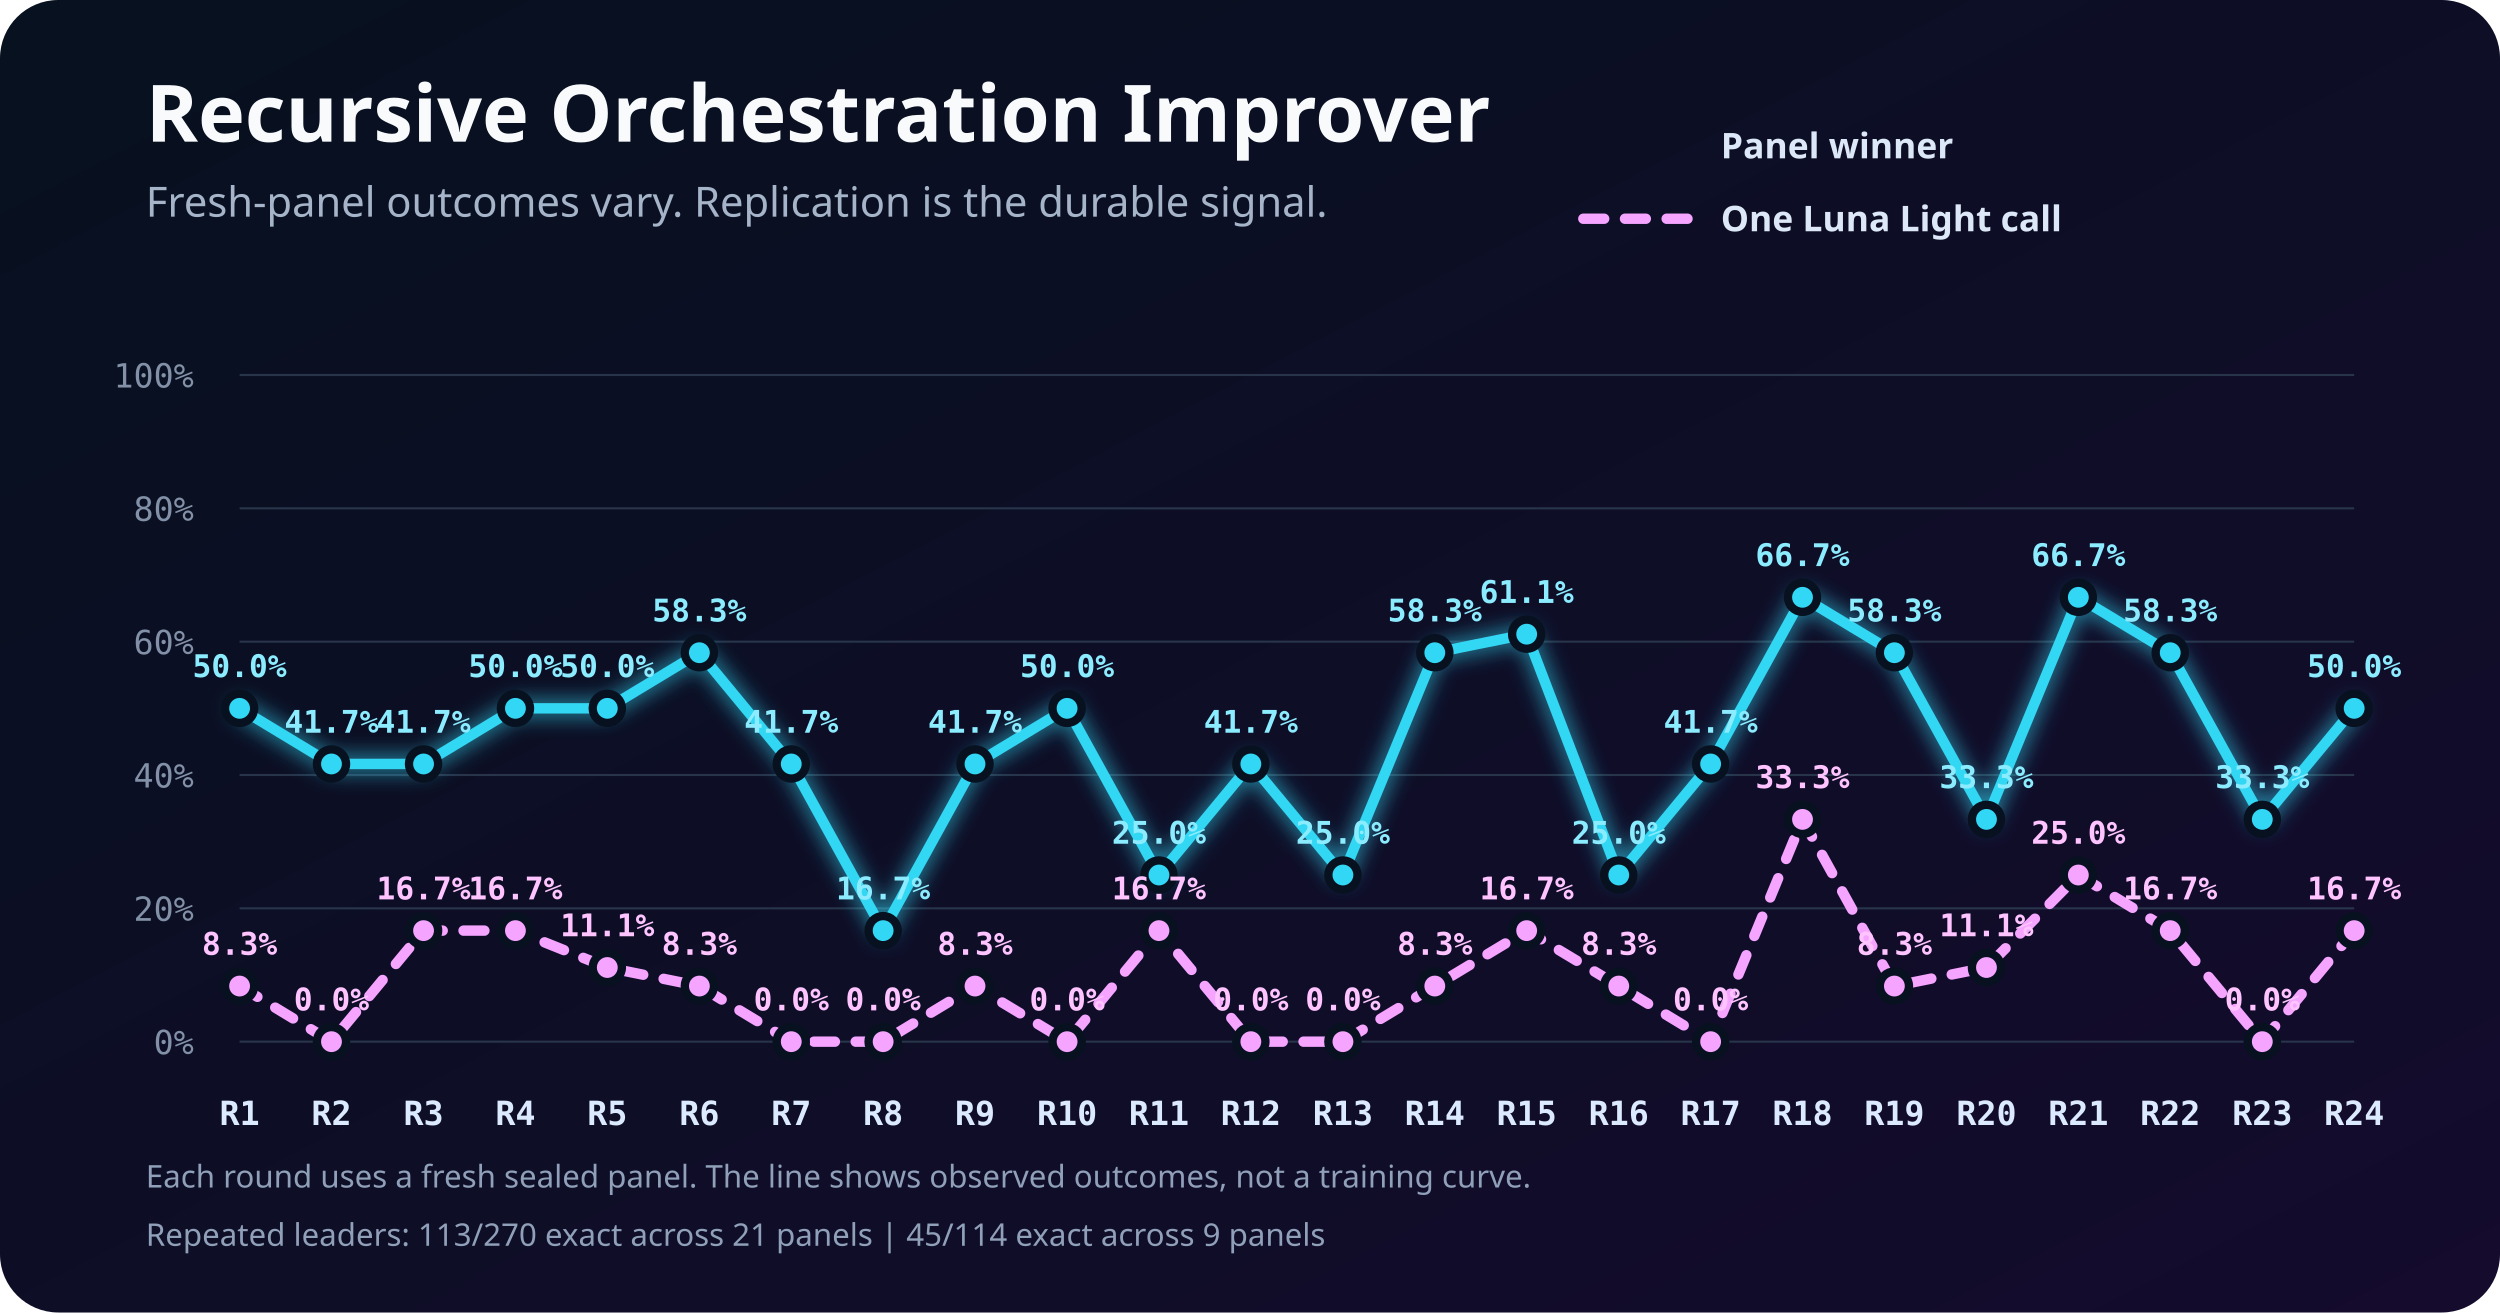
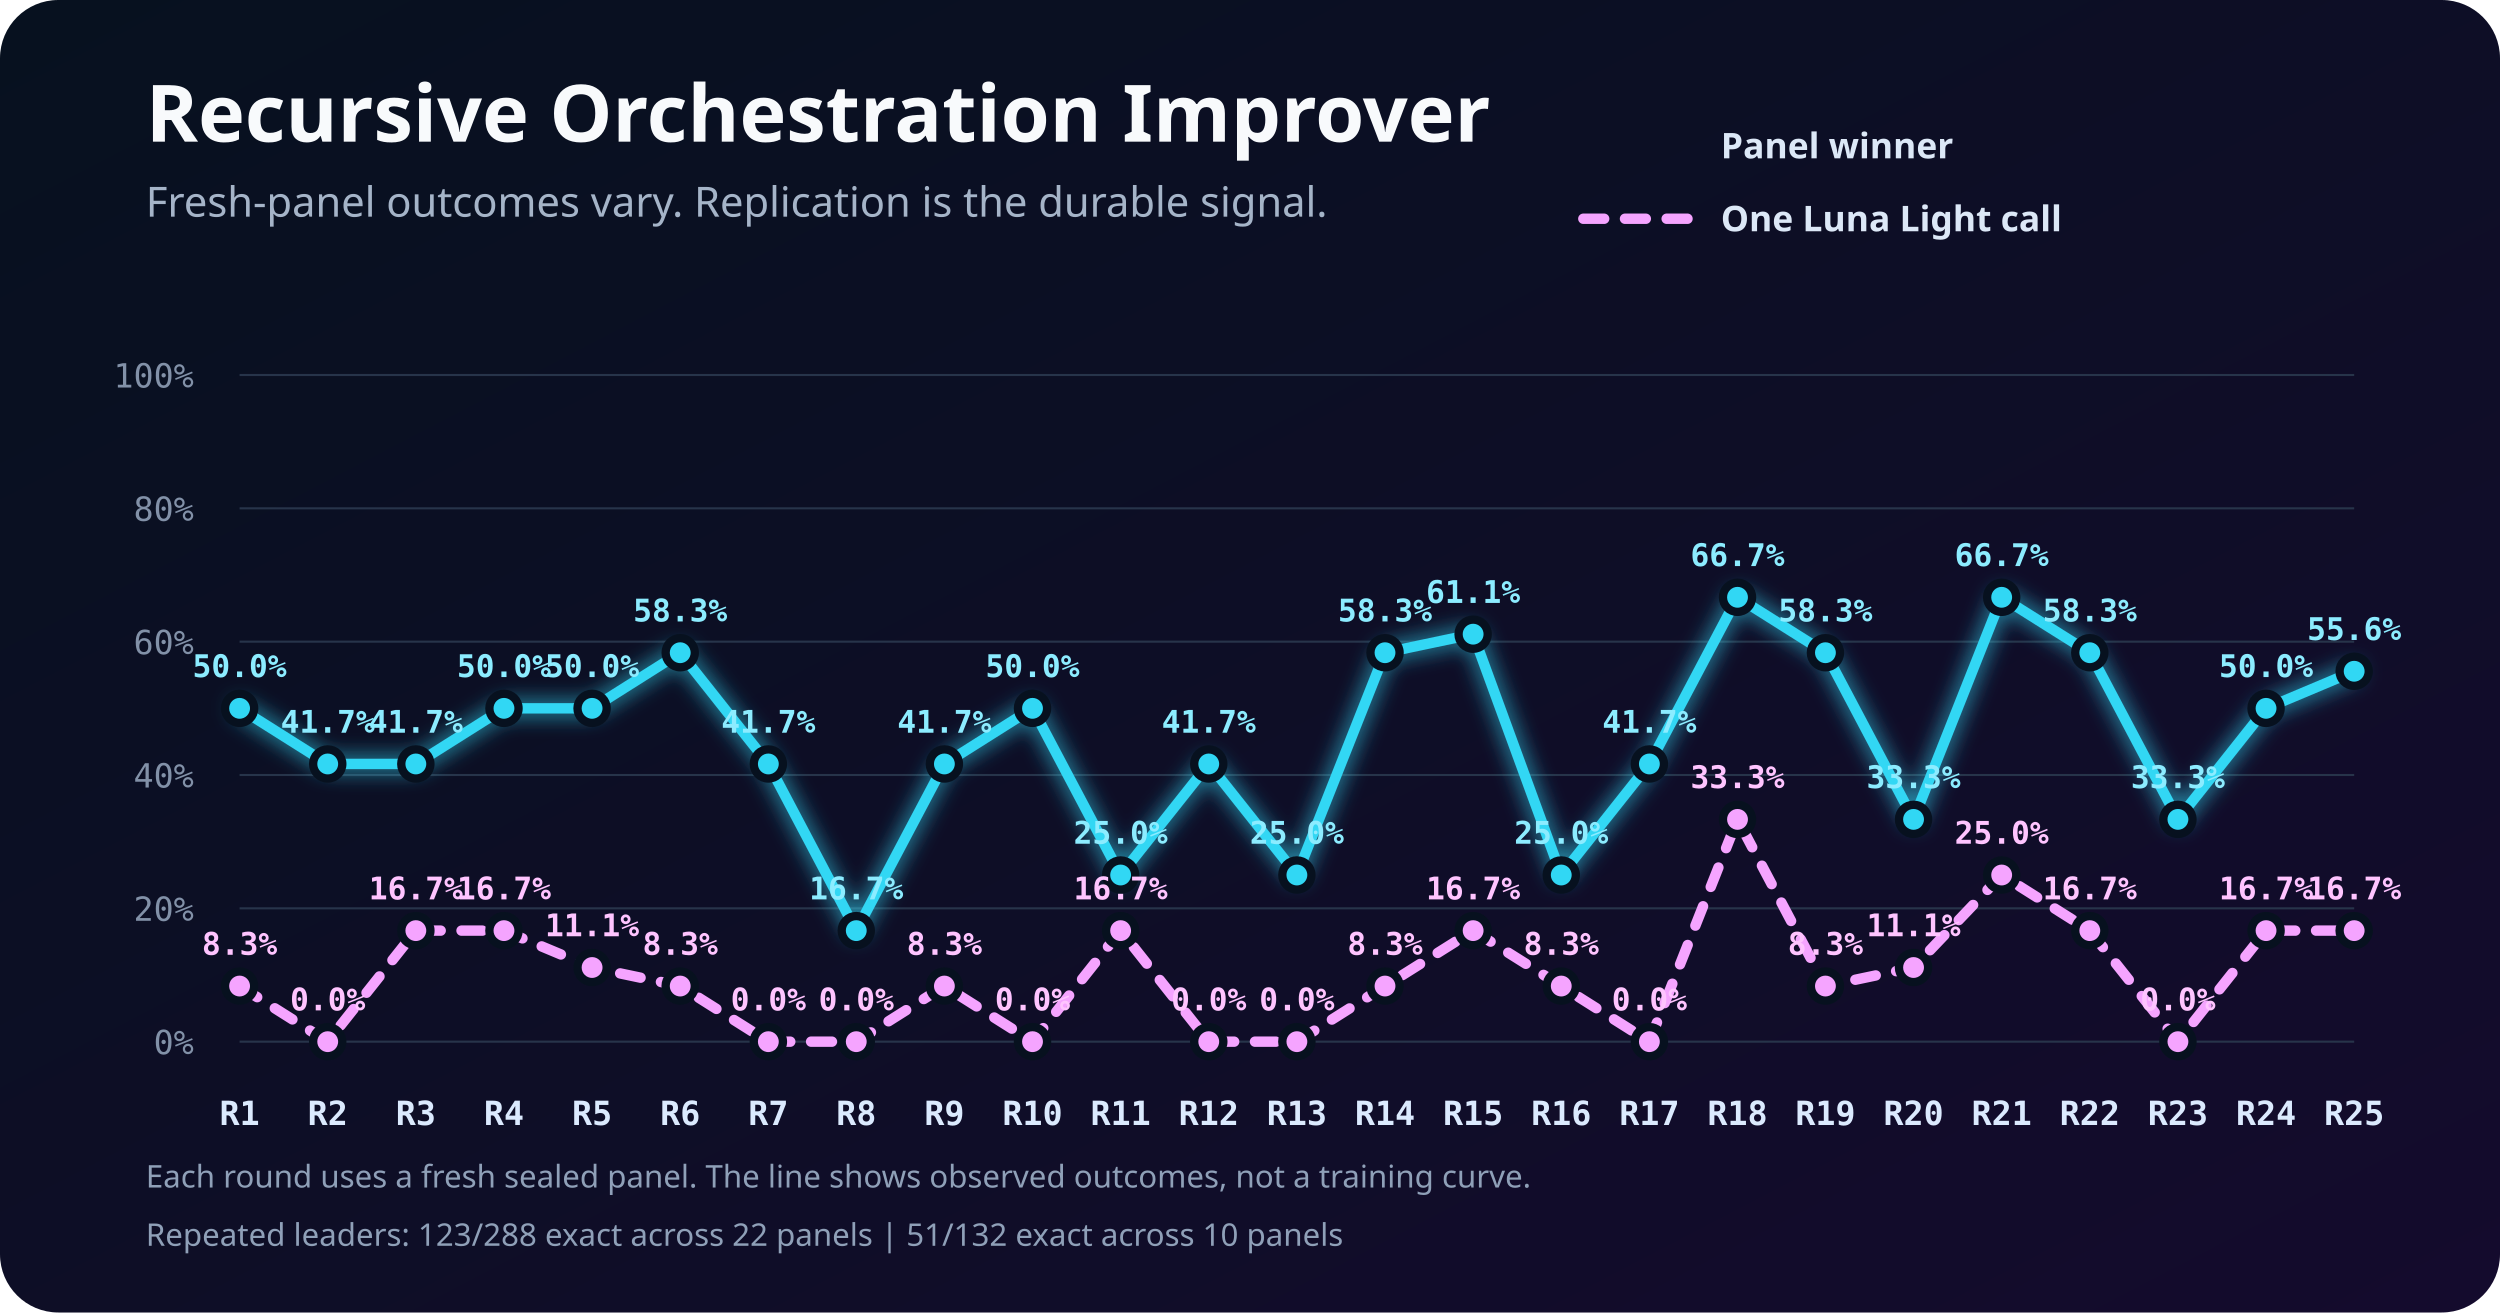
<svg xmlns="http://www.w3.org/2000/svg" width="1200" height="630" viewBox="0 0 1200 630" role="img" aria-labelledby="title desc">
  <defs>
    <linearGradient id="bg" x1="0" y1="0" x2="1" y2="1">
      <stop stop-color="#07111f" />
      <stop offset="1" stop-color="#140b2d" />
    </linearGradient>
    <filter id="glow">
      <feGaussianBlur stdDeviation="5" result="b" />
      <feMerge>
        <feMergeNode in="b" />
        <feMergeNode in="SourceGraphic" />
      </feMerge>
    </filter>
  </defs>
  <style>
  .title{font:700 38px ui-sans-serif,system-ui;fill:#f8fafc} .subtitle{font:500 20px ui-sans-serif,system-ui;fill:#a5b4c8}
  .grid{stroke:#27344a;stroke-width:1} .axis{font:500 16px ui-monospace,SFMono-Regular,monospace;fill:#8291a8} .strong{fill:#dbeafe;font-weight:700}
  .line{fill:none;stroke-width:5;stroke-linejoin:round;stroke-linecap:round} .line.winner{stroke:#31d7f4;filter:url(#glow)} .line.direct{stroke:#f5a4ff;stroke-dasharray:10 10}
  .dot{stroke:#07111f;stroke-width:4} .dot.winner{fill:#31d7f4} .dot.direct{fill:#f5a4ff}
  .value{font:700 15px ui-monospace,SFMono-Regular,monospace} .value.winner{fill:#8cecff} .value.direct{fill:#ffc4ff}
  .legend{font:600 17px ui-sans-serif,system-ui;fill:#dce8f7} .note{font:500 15px ui-sans-serif,system-ui;fill:#8fa0b8}
</style>
  <rect width="1200" height="630" rx="28" fill="url(#bg)" />
  <text x="70" y="68" class="title">Recursive Orchestration Improver</text>
  <text x="70" y="104" class="subtitle">Fresh-panel outcomes vary. Replication is the durable signal.</text>
  <line x1="760" y1="70" x2="810" y2="70" class="line winner" />
  <text x="826" y="76" class="legend">Panel winner</text>
  <line x1="760" y1="105" x2="810" y2="105" class="line direct" />
  <text x="826" y="111" class="legend">One Luna Light call</text>
  <line x1="115" y1="500.0" x2="1130" y2="500.0" class="grid" />
  <text x="93" y="506.0" text-anchor="end" class="axis">0%</text>
  <line x1="115" y1="436.0" x2="1130" y2="436.0" class="grid" />
  <text x="93" y="442.0" text-anchor="end" class="axis">20%</text>
  <line x1="115" y1="372.0" x2="1130" y2="372.0" class="grid" />
  <text x="93" y="378.0" text-anchor="end" class="axis">40%</text>
  <line x1="115" y1="308.0" x2="1130" y2="308.0" class="grid" />
  <text x="93" y="314.0" text-anchor="end" class="axis">60%</text>
  <line x1="115" y1="244.0" x2="1130" y2="244.0" class="grid" />
  <text x="93" y="250.0" text-anchor="end" class="axis">80%</text>
  <line x1="115" y1="180.0" x2="1130" y2="180.0" class="grid" />
  <text x="93" y="186.0" text-anchor="end" class="axis">100%</text>
-   <polyline points="115.0,340.0 159.1,366.7 203.3,366.7 247.4,340.0 291.5,340.0 335.7,313.3 379.8,366.7 423.9,446.7 468.0,366.7 512.2,340.0 556.3,420.0 600.4,366.7 644.6,420.0 688.7,313.3 732.8,304.4 777.0,420.0 821.1,366.7 865.2,286.7 909.3,313.3 953.5,393.3 997.6,286.7 1041.7,313.3 1085.9,393.3 1130.0,340.0" class="line winner" />
-   <polyline points="115.0,473.3 159.1,500.0 203.3,446.7 247.4,446.7 291.5,464.4 335.7,473.3 379.8,500.0 423.9,500.0 468.0,473.3 512.2,500.0 556.3,446.7 600.4,500.0 644.6,500.0 688.7,473.3 732.8,446.7 777.0,473.3 821.1,500.0 865.2,393.3 909.3,473.3 953.5,464.4 997.6,420.0 1041.7,446.7 1085.9,500.0 1130.0,446.7" class="line direct" />
+   <polyline points="115.0,340.0 157.3,366.7 199.6,366.7 241.9,340.0 284.2,340.0 326.5,313.3 368.8,366.7 411.0,446.7 453.3,366.7 495.6,340.0 537.9,420.0 580.2,366.7 622.5,420.0 664.8,313.3 707.1,304.4 749.4,420.0 791.7,366.7 834.0,286.7 876.2,313.3 918.5,393.3 960.8,286.7 1003.1,313.3 1045.4,393.3 1087.7,340.0 1130.0,322.2" class="line winner" />
+   <polyline points="115.0,473.3 157.3,500.0 199.6,446.7 241.9,446.7 284.2,464.4 326.5,473.3 368.8,500.0 411.0,500.0 453.3,473.3 495.6,500.0 537.9,446.7 580.2,500.0 622.5,500.0 664.8,473.3 707.1,446.7 749.4,473.3 791.7,500.0 834.0,393.3 876.2,473.3 918.5,464.4 960.8,420.0 1003.1,446.7 1045.4,500.0 1087.7,446.7 1130.0,446.7" class="line direct" />
  <circle cx="115.0" cy="340.0" r="7" class="dot winner" />
  <text x="115.0" y="325.0" text-anchor="middle" class="value winner">50.0%</text>
  <circle cx="115.0" cy="473.3" r="7" class="dot direct" />
  <text x="115.0" y="458.3" text-anchor="middle" class="value direct">8.3%</text>
-   <circle cx="159.1" cy="366.7" r="7" class="dot winner" />
-   <text x="159.1" y="351.7" text-anchor="middle" class="value winner">41.7%</text>
-   <circle cx="159.1" cy="500.0" r="7" class="dot direct" />
-   <text x="159.1" y="485.0" text-anchor="middle" class="value direct">0.0%</text>
-   <circle cx="203.3" cy="366.7" r="7" class="dot winner" />
-   <text x="203.3" y="351.7" text-anchor="middle" class="value winner">41.7%</text>
-   <circle cx="203.3" cy="446.7" r="7" class="dot direct" />
-   <text x="203.3" y="431.7" text-anchor="middle" class="value direct">16.7%</text>
-   <circle cx="247.4" cy="340.0" r="7" class="dot winner" />
-   <text x="247.4" y="325.0" text-anchor="middle" class="value winner">50.0%</text>
-   <circle cx="247.4" cy="446.7" r="7" class="dot direct" />
-   <text x="247.4" y="431.7" text-anchor="middle" class="value direct">16.7%</text>
-   <circle cx="291.5" cy="340.0" r="7" class="dot winner" />
-   <text x="291.5" y="325.0" text-anchor="middle" class="value winner">50.0%</text>
-   <circle cx="291.5" cy="464.4" r="7" class="dot direct" />
-   <text x="291.5" y="449.4" text-anchor="middle" class="value direct">11.1%</text>
-   <circle cx="335.7" cy="313.3" r="7" class="dot winner" />
-   <text x="335.7" y="298.3" text-anchor="middle" class="value winner">58.3%</text>
-   <circle cx="335.7" cy="473.3" r="7" class="dot direct" />
-   <text x="335.7" y="458.3" text-anchor="middle" class="value direct">8.3%</text>
-   <circle cx="379.8" cy="366.7" r="7" class="dot winner" />
-   <text x="379.8" y="351.7" text-anchor="middle" class="value winner">41.7%</text>
-   <circle cx="379.8" cy="500.0" r="7" class="dot direct" />
-   <text x="379.8" y="485.0" text-anchor="middle" class="value direct">0.0%</text>
-   <circle cx="423.9" cy="446.7" r="7" class="dot winner" />
-   <text x="423.9" y="431.7" text-anchor="middle" class="value winner">16.7%</text>
-   <circle cx="423.9" cy="500.0" r="7" class="dot direct" />
-   <text x="423.9" y="485.0" text-anchor="middle" class="value direct">0.0%</text>
-   <circle cx="468.0" cy="366.7" r="7" class="dot winner" />
-   <text x="468.0" y="351.7" text-anchor="middle" class="value winner">41.7%</text>
-   <circle cx="468.0" cy="473.3" r="7" class="dot direct" />
-   <text x="468.0" y="458.3" text-anchor="middle" class="value direct">8.3%</text>
-   <circle cx="512.2" cy="340.0" r="7" class="dot winner" />
-   <text x="512.2" y="325.0" text-anchor="middle" class="value winner">50.0%</text>
-   <circle cx="512.2" cy="500.0" r="7" class="dot direct" />
-   <text x="512.2" y="485.0" text-anchor="middle" class="value direct">0.0%</text>
-   <circle cx="556.3" cy="420.0" r="7" class="dot winner" />
-   <text x="556.3" y="405.0" text-anchor="middle" class="value winner">25.0%</text>
-   <circle cx="556.3" cy="446.7" r="7" class="dot direct" />
-   <text x="556.3" y="431.7" text-anchor="middle" class="value direct">16.7%</text>
-   <circle cx="600.4" cy="366.7" r="7" class="dot winner" />
-   <text x="600.4" y="351.7" text-anchor="middle" class="value winner">41.7%</text>
-   <circle cx="600.4" cy="500.0" r="7" class="dot direct" />
-   <text x="600.4" y="485.0" text-anchor="middle" class="value direct">0.0%</text>
-   <circle cx="644.6" cy="420.0" r="7" class="dot winner" />
-   <text x="644.6" y="405.0" text-anchor="middle" class="value winner">25.0%</text>
-   <circle cx="644.6" cy="500.0" r="7" class="dot direct" />
-   <text x="644.6" y="485.0" text-anchor="middle" class="value direct">0.0%</text>
-   <circle cx="688.7" cy="313.3" r="7" class="dot winner" />
-   <text x="688.7" y="298.3" text-anchor="middle" class="value winner">58.3%</text>
-   <circle cx="688.7" cy="473.3" r="7" class="dot direct" />
-   <text x="688.7" y="458.3" text-anchor="middle" class="value direct">8.3%</text>
-   <circle cx="732.8" cy="304.4" r="7" class="dot winner" />
-   <text x="732.8" y="289.4" text-anchor="middle" class="value winner">61.1%</text>
-   <circle cx="732.8" cy="446.7" r="7" class="dot direct" />
-   <text x="732.8" y="431.7" text-anchor="middle" class="value direct">16.7%</text>
-   <circle cx="777.0" cy="420.0" r="7" class="dot winner" />
-   <text x="777.0" y="405.0" text-anchor="middle" class="value winner">25.0%</text>
-   <circle cx="777.0" cy="473.3" r="7" class="dot direct" />
-   <text x="777.0" y="458.3" text-anchor="middle" class="value direct">8.3%</text>
-   <circle cx="821.1" cy="366.7" r="7" class="dot winner" />
-   <text x="821.1" y="351.7" text-anchor="middle" class="value winner">41.7%</text>
-   <circle cx="821.1" cy="500.0" r="7" class="dot direct" />
-   <text x="821.1" y="485.0" text-anchor="middle" class="value direct">0.0%</text>
-   <circle cx="865.2" cy="286.7" r="7" class="dot winner" />
-   <text x="865.2" y="271.7" text-anchor="middle" class="value winner">66.7%</text>
-   <circle cx="865.2" cy="393.3" r="7" class="dot direct" />
-   <text x="865.2" y="378.3" text-anchor="middle" class="value direct">33.3%</text>
-   <circle cx="909.3" cy="313.3" r="7" class="dot winner" />
-   <text x="909.3" y="298.3" text-anchor="middle" class="value winner">58.3%</text>
-   <circle cx="909.3" cy="473.3" r="7" class="dot direct" />
-   <text x="909.3" y="458.3" text-anchor="middle" class="value direct">8.3%</text>
-   <circle cx="953.5" cy="393.3" r="7" class="dot winner" />
-   <text x="953.5" y="378.3" text-anchor="middle" class="value winner">33.3%</text>
-   <circle cx="953.5" cy="464.4" r="7" class="dot direct" />
-   <text x="953.5" y="449.4" text-anchor="middle" class="value direct">11.1%</text>
-   <circle cx="997.6" cy="286.7" r="7" class="dot winner" />
-   <text x="997.6" y="271.7" text-anchor="middle" class="value winner">66.7%</text>
-   <circle cx="997.6" cy="420.0" r="7" class="dot direct" />
-   <text x="997.6" y="405.0" text-anchor="middle" class="value direct">25.0%</text>
-   <circle cx="1041.7" cy="313.3" r="7" class="dot winner" />
-   <text x="1041.7" y="298.3" text-anchor="middle" class="value winner">58.3%</text>
-   <circle cx="1041.7" cy="446.7" r="7" class="dot direct" />
-   <text x="1041.7" y="431.7" text-anchor="middle" class="value direct">16.7%</text>
-   <circle cx="1085.9" cy="393.3" r="7" class="dot winner" />
-   <text x="1085.9" y="378.3" text-anchor="middle" class="value winner">33.3%</text>
-   <circle cx="1085.9" cy="500.0" r="7" class="dot direct" />
-   <text x="1085.9" y="485.0" text-anchor="middle" class="value direct">0.0%</text>
-   <circle cx="1130.0" cy="340.0" r="7" class="dot winner" />
-   <text x="1130.0" y="325.0" text-anchor="middle" class="value winner">50.0%</text>
+   <circle cx="157.3" cy="366.7" r="7" class="dot winner" />
+   <text x="157.3" y="351.7" text-anchor="middle" class="value winner">41.7%</text>
+   <circle cx="157.3" cy="500.0" r="7" class="dot direct" />
+   <text x="157.3" y="485.0" text-anchor="middle" class="value direct">0.0%</text>
+   <circle cx="199.6" cy="366.7" r="7" class="dot winner" />
+   <text x="199.6" y="351.7" text-anchor="middle" class="value winner">41.7%</text>
+   <circle cx="199.6" cy="446.7" r="7" class="dot direct" />
+   <text x="199.6" y="431.7" text-anchor="middle" class="value direct">16.7%</text>
+   <circle cx="241.9" cy="340.0" r="7" class="dot winner" />
+   <text x="241.9" y="325.0" text-anchor="middle" class="value winner">50.0%</text>
+   <circle cx="241.9" cy="446.7" r="7" class="dot direct" />
+   <text x="241.9" y="431.7" text-anchor="middle" class="value direct">16.7%</text>
+   <circle cx="284.2" cy="340.0" r="7" class="dot winner" />
+   <text x="284.2" y="325.0" text-anchor="middle" class="value winner">50.0%</text>
+   <circle cx="284.2" cy="464.4" r="7" class="dot direct" />
+   <text x="284.2" y="449.4" text-anchor="middle" class="value direct">11.1%</text>
+   <circle cx="326.5" cy="313.3" r="7" class="dot winner" />
+   <text x="326.5" y="298.3" text-anchor="middle" class="value winner">58.3%</text>
+   <circle cx="326.5" cy="473.3" r="7" class="dot direct" />
+   <text x="326.5" y="458.3" text-anchor="middle" class="value direct">8.3%</text>
+   <circle cx="368.8" cy="366.7" r="7" class="dot winner" />
+   <text x="368.8" y="351.7" text-anchor="middle" class="value winner">41.7%</text>
+   <circle cx="368.8" cy="500.0" r="7" class="dot direct" />
+   <text x="368.8" y="485.0" text-anchor="middle" class="value direct">0.0%</text>
+   <circle cx="411.0" cy="446.7" r="7" class="dot winner" />
+   <text x="411.0" y="431.7" text-anchor="middle" class="value winner">16.7%</text>
+   <circle cx="411.0" cy="500.0" r="7" class="dot direct" />
+   <text x="411.0" y="485.0" text-anchor="middle" class="value direct">0.0%</text>
+   <circle cx="453.3" cy="366.7" r="7" class="dot winner" />
+   <text x="453.3" y="351.7" text-anchor="middle" class="value winner">41.7%</text>
+   <circle cx="453.3" cy="473.3" r="7" class="dot direct" />
+   <text x="453.3" y="458.3" text-anchor="middle" class="value direct">8.3%</text>
+   <circle cx="495.6" cy="340.0" r="7" class="dot winner" />
+   <text x="495.6" y="325.0" text-anchor="middle" class="value winner">50.0%</text>
+   <circle cx="495.6" cy="500.0" r="7" class="dot direct" />
+   <text x="495.6" y="485.0" text-anchor="middle" class="value direct">0.0%</text>
+   <circle cx="537.9" cy="420.0" r="7" class="dot winner" />
+   <text x="537.9" y="405.0" text-anchor="middle" class="value winner">25.0%</text>
+   <circle cx="537.9" cy="446.7" r="7" class="dot direct" />
+   <text x="537.9" y="431.7" text-anchor="middle" class="value direct">16.7%</text>
+   <circle cx="580.2" cy="366.7" r="7" class="dot winner" />
+   <text x="580.2" y="351.7" text-anchor="middle" class="value winner">41.7%</text>
+   <circle cx="580.2" cy="500.0" r="7" class="dot direct" />
+   <text x="580.2" y="485.0" text-anchor="middle" class="value direct">0.0%</text>
+   <circle cx="622.5" cy="420.0" r="7" class="dot winner" />
+   <text x="622.5" y="405.0" text-anchor="middle" class="value winner">25.0%</text>
+   <circle cx="622.5" cy="500.0" r="7" class="dot direct" />
+   <text x="622.5" y="485.0" text-anchor="middle" class="value direct">0.0%</text>
+   <circle cx="664.8" cy="313.3" r="7" class="dot winner" />
+   <text x="664.8" y="298.3" text-anchor="middle" class="value winner">58.3%</text>
+   <circle cx="664.8" cy="473.3" r="7" class="dot direct" />
+   <text x="664.8" y="458.3" text-anchor="middle" class="value direct">8.3%</text>
+   <circle cx="707.1" cy="304.4" r="7" class="dot winner" />
+   <text x="707.1" y="289.4" text-anchor="middle" class="value winner">61.1%</text>
+   <circle cx="707.1" cy="446.7" r="7" class="dot direct" />
+   <text x="707.1" y="431.7" text-anchor="middle" class="value direct">16.7%</text>
+   <circle cx="749.4" cy="420.0" r="7" class="dot winner" />
+   <text x="749.4" y="405.0" text-anchor="middle" class="value winner">25.0%</text>
+   <circle cx="749.4" cy="473.3" r="7" class="dot direct" />
+   <text x="749.4" y="458.3" text-anchor="middle" class="value direct">8.3%</text>
+   <circle cx="791.7" cy="366.7" r="7" class="dot winner" />
+   <text x="791.7" y="351.7" text-anchor="middle" class="value winner">41.7%</text>
+   <circle cx="791.7" cy="500.0" r="7" class="dot direct" />
+   <text x="791.7" y="485.0" text-anchor="middle" class="value direct">0.0%</text>
+   <circle cx="834.0" cy="286.7" r="7" class="dot winner" />
+   <text x="834.0" y="271.7" text-anchor="middle" class="value winner">66.7%</text>
+   <circle cx="834.0" cy="393.3" r="7" class="dot direct" />
+   <text x="834.0" y="378.3" text-anchor="middle" class="value direct">33.3%</text>
+   <circle cx="876.2" cy="313.3" r="7" class="dot winner" />
+   <text x="876.2" y="298.3" text-anchor="middle" class="value winner">58.3%</text>
+   <circle cx="876.2" cy="473.3" r="7" class="dot direct" />
+   <text x="876.2" y="458.3" text-anchor="middle" class="value direct">8.3%</text>
+   <circle cx="918.5" cy="393.3" r="7" class="dot winner" />
+   <text x="918.5" y="378.3" text-anchor="middle" class="value winner">33.3%</text>
+   <circle cx="918.5" cy="464.4" r="7" class="dot direct" />
+   <text x="918.5" y="449.4" text-anchor="middle" class="value direct">11.1%</text>
+   <circle cx="960.8" cy="286.7" r="7" class="dot winner" />
+   <text x="960.8" y="271.7" text-anchor="middle" class="value winner">66.7%</text>
+   <circle cx="960.8" cy="420.0" r="7" class="dot direct" />
+   <text x="960.8" y="405.0" text-anchor="middle" class="value direct">25.0%</text>
+   <circle cx="1003.1" cy="313.3" r="7" class="dot winner" />
+   <text x="1003.1" y="298.3" text-anchor="middle" class="value winner">58.3%</text>
+   <circle cx="1003.1" cy="446.7" r="7" class="dot direct" />
+   <text x="1003.1" y="431.7" text-anchor="middle" class="value direct">16.7%</text>
+   <circle cx="1045.4" cy="393.3" r="7" class="dot winner" />
+   <text x="1045.4" y="378.3" text-anchor="middle" class="value winner">33.3%</text>
+   <circle cx="1045.4" cy="500.0" r="7" class="dot direct" />
+   <text x="1045.4" y="485.0" text-anchor="middle" class="value direct">0.0%</text>
+   <circle cx="1087.7" cy="340.0" r="7" class="dot winner" />
+   <text x="1087.7" y="325.0" text-anchor="middle" class="value winner">50.0%</text>
+   <circle cx="1087.7" cy="446.7" r="7" class="dot direct" />
+   <text x="1087.7" y="431.7" text-anchor="middle" class="value direct">16.7%</text>
+   <circle cx="1130.0" cy="322.2" r="7" class="dot winner" />
+   <text x="1130.0" y="307.2" text-anchor="middle" class="value winner">55.6%</text>
  <circle cx="1130.0" cy="446.7" r="7" class="dot direct" />
  <text x="1130.0" y="431.7" text-anchor="middle" class="value direct">16.7%</text>
  <text x="115.0" y="540" text-anchor="middle" class="axis strong">R1</text>
-   <text x="159.1" y="540" text-anchor="middle" class="axis strong">R2</text>
-   <text x="203.3" y="540" text-anchor="middle" class="axis strong">R3</text>
-   <text x="247.4" y="540" text-anchor="middle" class="axis strong">R4</text>
-   <text x="291.5" y="540" text-anchor="middle" class="axis strong">R5</text>
-   <text x="335.7" y="540" text-anchor="middle" class="axis strong">R6</text>
-   <text x="379.8" y="540" text-anchor="middle" class="axis strong">R7</text>
-   <text x="423.9" y="540" text-anchor="middle" class="axis strong">R8</text>
-   <text x="468.0" y="540" text-anchor="middle" class="axis strong">R9</text>
-   <text x="512.2" y="540" text-anchor="middle" class="axis strong">R10</text>
-   <text x="556.3" y="540" text-anchor="middle" class="axis strong">R11</text>
-   <text x="600.4" y="540" text-anchor="middle" class="axis strong">R12</text>
-   <text x="644.6" y="540" text-anchor="middle" class="axis strong">R13</text>
-   <text x="688.7" y="540" text-anchor="middle" class="axis strong">R14</text>
-   <text x="732.8" y="540" text-anchor="middle" class="axis strong">R15</text>
-   <text x="777.0" y="540" text-anchor="middle" class="axis strong">R16</text>
-   <text x="821.1" y="540" text-anchor="middle" class="axis strong">R17</text>
-   <text x="865.2" y="540" text-anchor="middle" class="axis strong">R18</text>
-   <text x="909.3" y="540" text-anchor="middle" class="axis strong">R19</text>
-   <text x="953.5" y="540" text-anchor="middle" class="axis strong">R20</text>
-   <text x="997.6" y="540" text-anchor="middle" class="axis strong">R21</text>
-   <text x="1041.7" y="540" text-anchor="middle" class="axis strong">R22</text>
-   <text x="1085.9" y="540" text-anchor="middle" class="axis strong">R23</text>
-   <text x="1130.0" y="540" text-anchor="middle" class="axis strong">R24</text>
+   <text x="157.3" y="540" text-anchor="middle" class="axis strong">R2</text>
+   <text x="199.6" y="540" text-anchor="middle" class="axis strong">R3</text>
+   <text x="241.9" y="540" text-anchor="middle" class="axis strong">R4</text>
+   <text x="284.2" y="540" text-anchor="middle" class="axis strong">R5</text>
+   <text x="326.5" y="540" text-anchor="middle" class="axis strong">R6</text>
+   <text x="368.8" y="540" text-anchor="middle" class="axis strong">R7</text>
+   <text x="411.0" y="540" text-anchor="middle" class="axis strong">R8</text>
+   <text x="453.3" y="540" text-anchor="middle" class="axis strong">R9</text>
+   <text x="495.6" y="540" text-anchor="middle" class="axis strong">R10</text>
+   <text x="537.9" y="540" text-anchor="middle" class="axis strong">R11</text>
+   <text x="580.2" y="540" text-anchor="middle" class="axis strong">R12</text>
+   <text x="622.5" y="540" text-anchor="middle" class="axis strong">R13</text>
+   <text x="664.8" y="540" text-anchor="middle" class="axis strong">R14</text>
+   <text x="707.1" y="540" text-anchor="middle" class="axis strong">R15</text>
+   <text x="749.4" y="540" text-anchor="middle" class="axis strong">R16</text>
+   <text x="791.7" y="540" text-anchor="middle" class="axis strong">R17</text>
+   <text x="834.0" y="540" text-anchor="middle" class="axis strong">R18</text>
+   <text x="876.2" y="540" text-anchor="middle" class="axis strong">R19</text>
+   <text x="918.5" y="540" text-anchor="middle" class="axis strong">R20</text>
+   <text x="960.8" y="540" text-anchor="middle" class="axis strong">R21</text>
+   <text x="1003.1" y="540" text-anchor="middle" class="axis strong">R22</text>
+   <text x="1045.4" y="540" text-anchor="middle" class="axis strong">R23</text>
+   <text x="1087.7" y="540" text-anchor="middle" class="axis strong">R24</text>
+   <text x="1130.0" y="540" text-anchor="middle" class="axis strong">R25</text>
  <text x="70" y="570" class="note">Each round uses a fresh sealed panel. The line shows observed outcomes, not a training curve.</text>
-   <text x="70" y="598" class="note">Repeated leaders: 113/270 exact across 21 panels | 45/114 exact across 9 panels</text>
+   <text x="70" y="598" class="note">Repeated leaders: 123/288 exact across 22 panels | 51/132 exact across 10 panels</text>
</svg>
